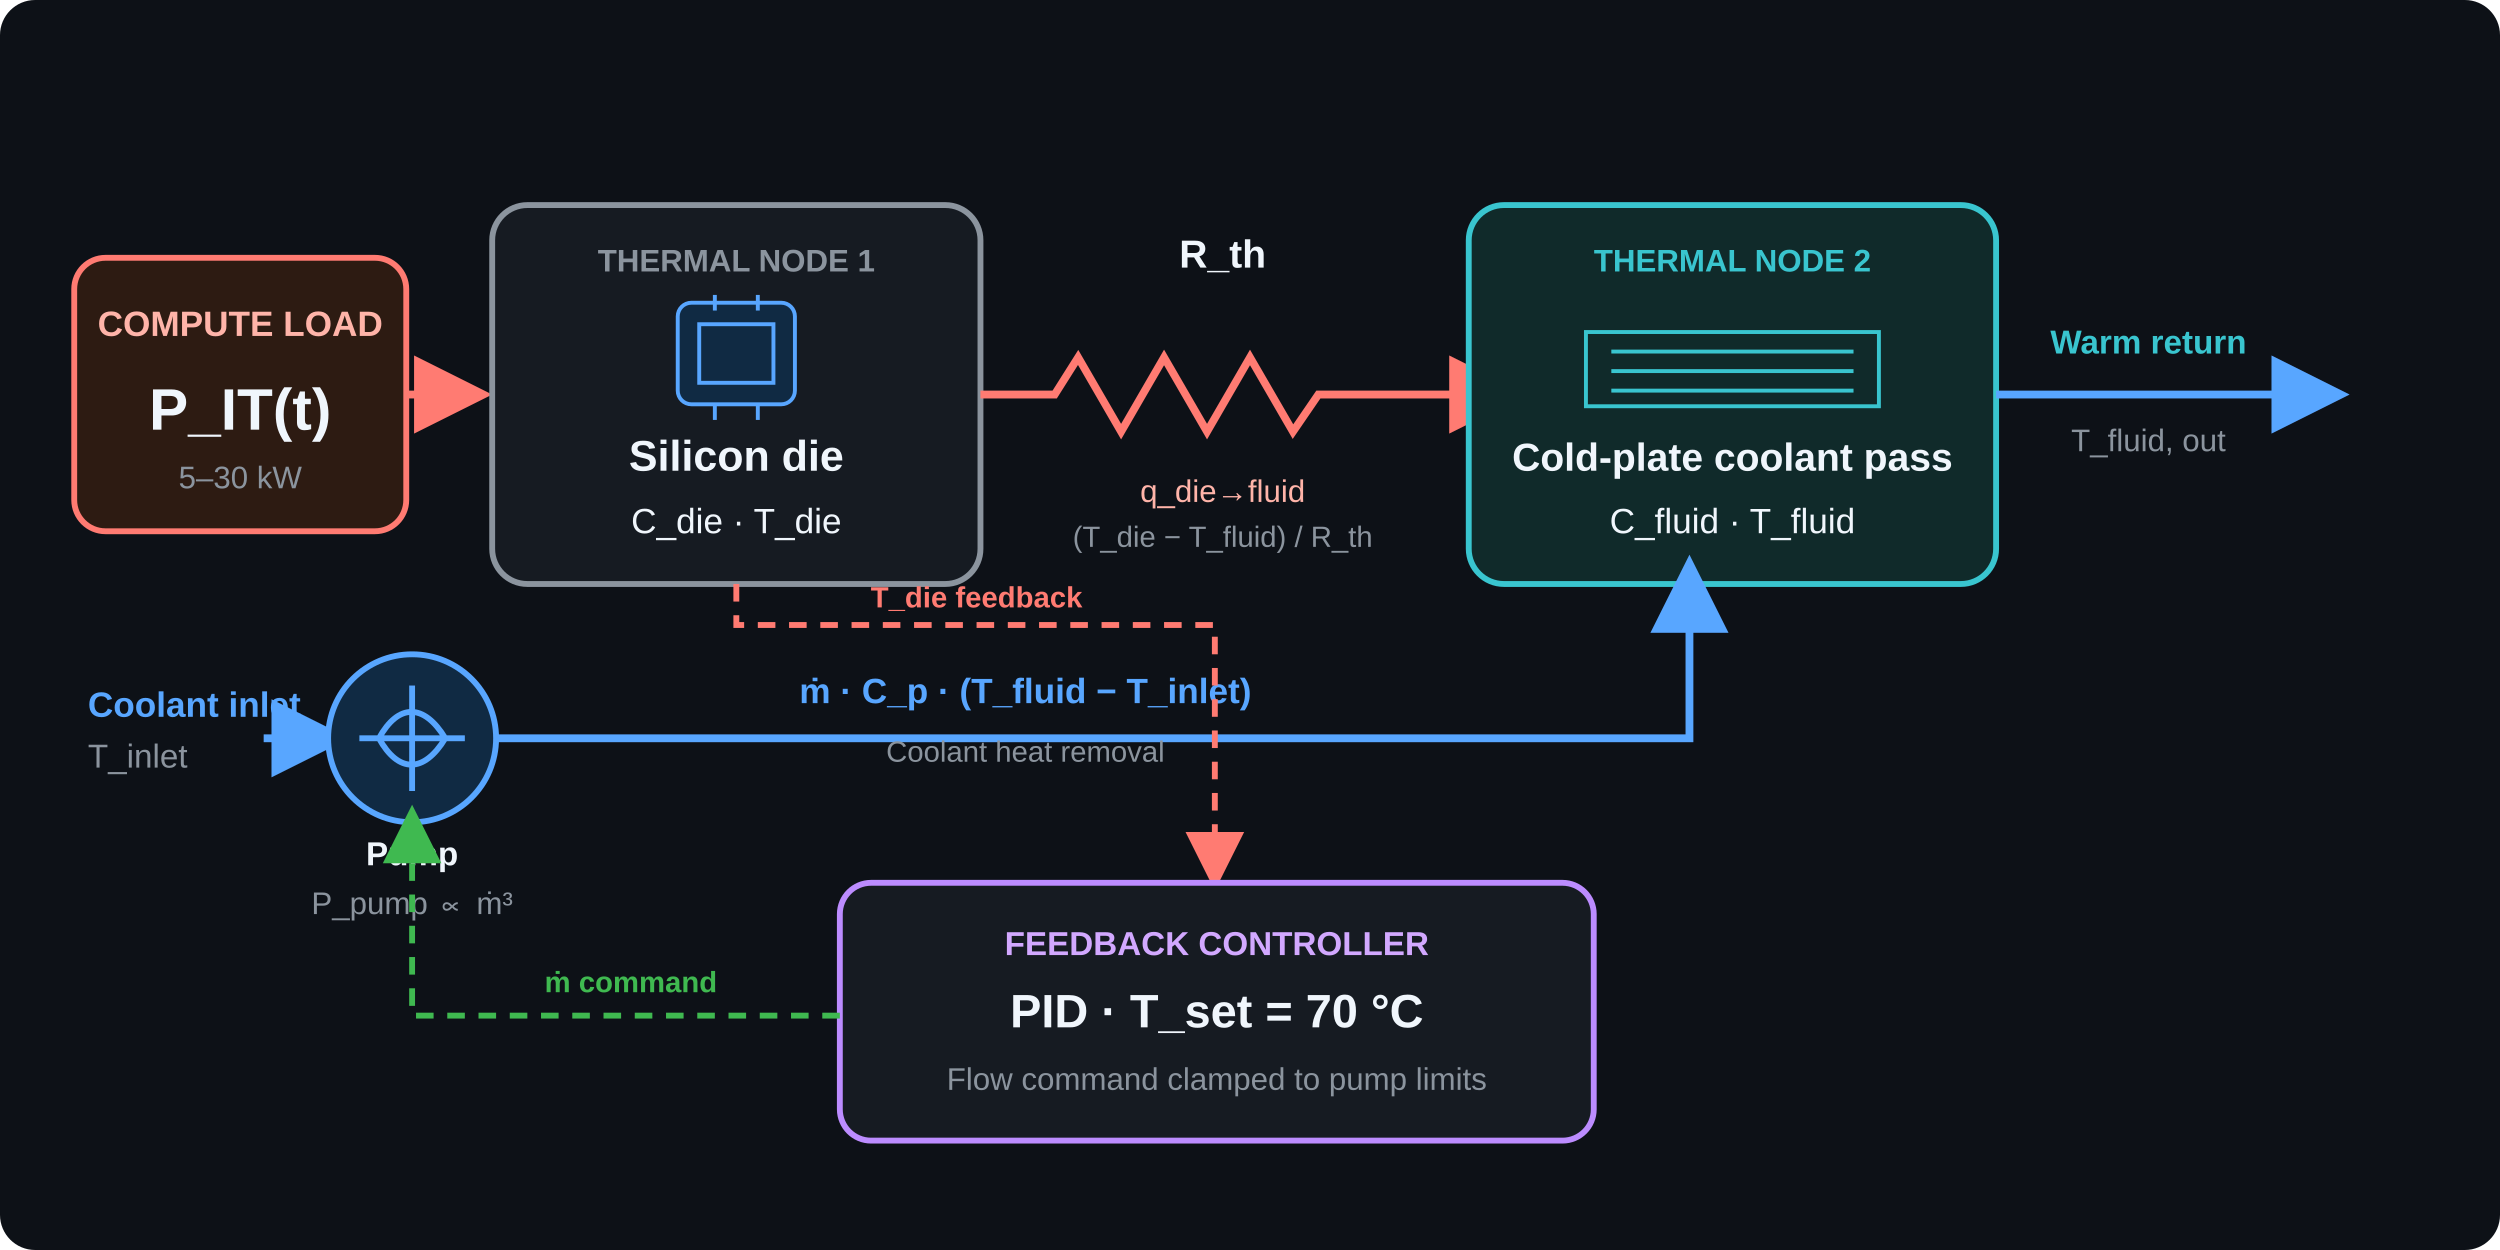
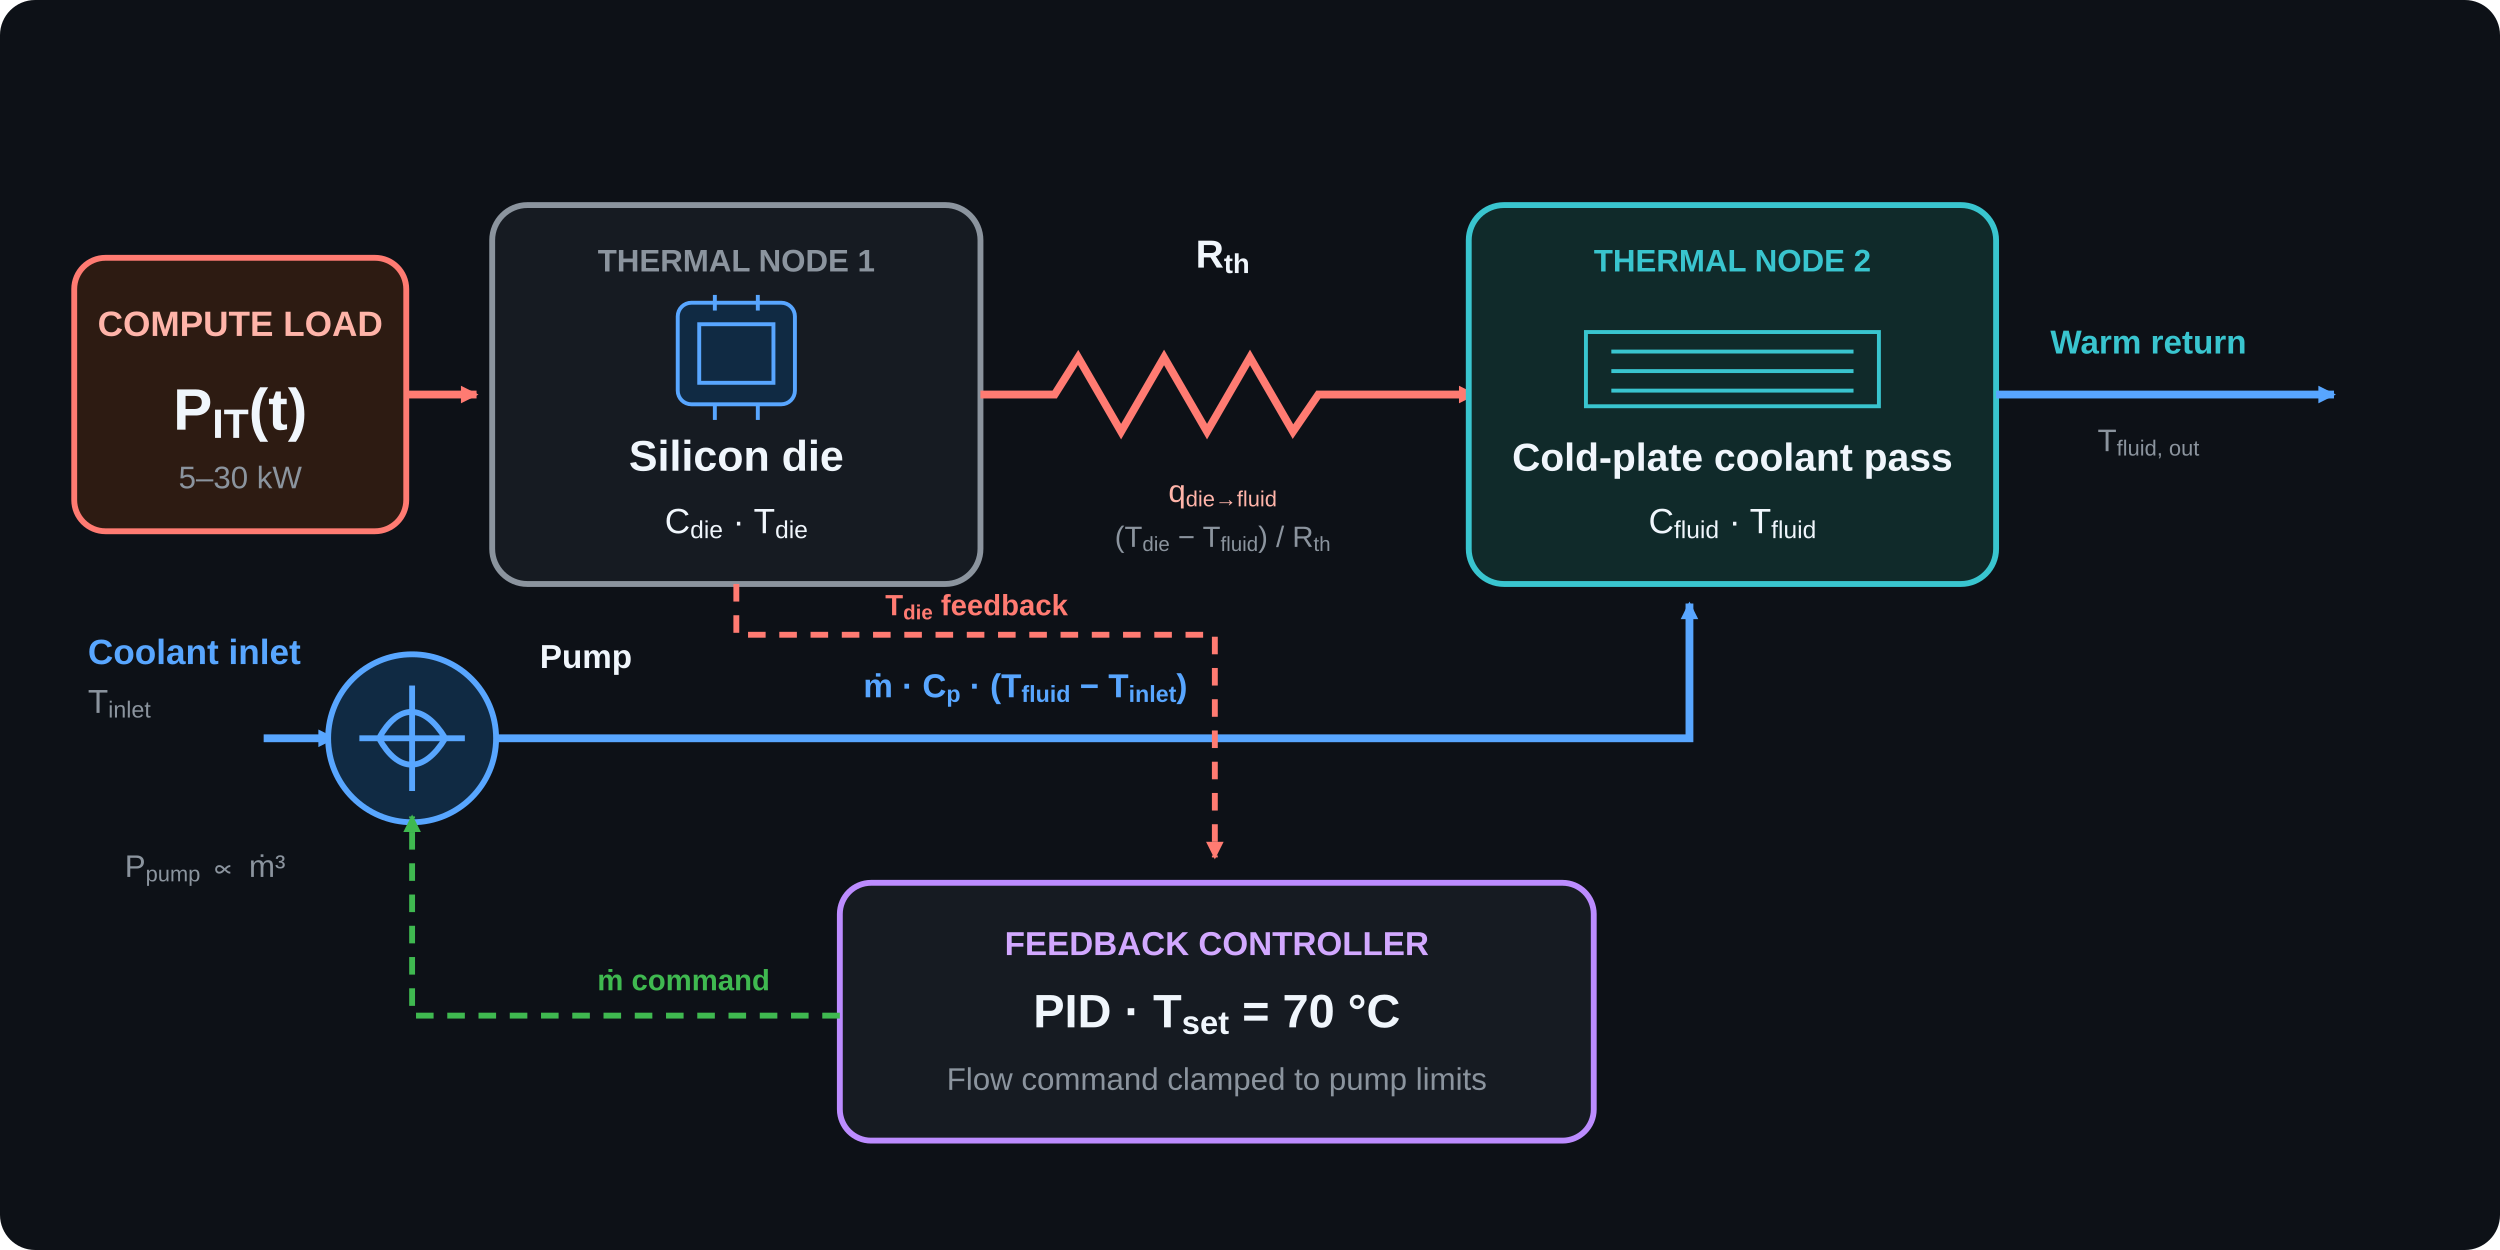
<svg xmlns="http://www.w3.org/2000/svg" viewBox="0 0 1280 640" role="img" aria-labelledby="title desc">
  <defs>
-     <marker id="arrow-heat" markerWidth="10" markerHeight="10" refX="8" refY="5" orient="auto">
-       <path d="M0 0L10 5L0 10Z" fill="#ff7b72" />
+     <marker id="arrow-heat" markerWidth="9" markerHeight="9" refX="8" refY="4.5" orient="auto" markerUnits="userSpaceOnUse">
+       <path d="M0 0L9 4.5L0 9Z" fill="#ff7b72" />
    </marker>
-     <marker id="arrow-flow" markerWidth="10" markerHeight="10" refX="8" refY="5" orient="auto">
-       <path d="M0 0L10 5L0 10Z" fill="#58a6ff" />
+     <marker id="arrow-flow" markerWidth="9" markerHeight="9" refX="8" refY="4.5" orient="auto" markerUnits="userSpaceOnUse">
+       <path d="M0 0L9 4.5L0 9Z" fill="#58a6ff" />
    </marker>
-     <marker id="arrow-feedback" markerWidth="10" markerHeight="10" refX="8" refY="5" orient="auto">
-       <path d="M0 0L10 5L0 10Z" fill="#ff7b72" />
+     <marker id="arrow-feedback" markerWidth="9" markerHeight="9" refX="8" refY="4.5" orient="auto" markerUnits="userSpaceOnUse">
+       <path d="M0 0L9 4.5L0 9Z" fill="#ff7b72" />
    </marker>
-     <marker id="arrow-command" markerWidth="10" markerHeight="10" refX="8" refY="5" orient="auto">
-       <path d="M0 0L10 5L0 10Z" fill="#3fb950" />
+     <marker id="arrow-command" markerWidth="9" markerHeight="9" refX="8" refY="4.5" orient="auto" markerUnits="userSpaceOnUse">
+       <path d="M0 0L9 4.5L0 9Z" fill="#3fb950" />
    </marker>
  </defs>
  <rect width="1280" height="640" rx="18" fill="#0d1117" />
  <g font-family="Arial, Helvetica, sans-serif" fill="#f0f6fc">
    <rect x="38" y="132" width="170" height="140" rx="16" fill="#2d1b12" stroke="#ff7b72" stroke-width="3" />
    <text x="123" y="172" text-anchor="middle" font-size="18" font-weight="700" fill="#ffb4a9">COMPUTE LOAD</text>
-     <text x="123" y="220" text-anchor="middle" font-size="30" font-weight="600">P_IT(t)</text>
+     <text x="123" y="220" text-anchor="middle" font-size="30" font-weight="600">P<tspan baseline-shift="sub" font-size="70%">IT</tspan>(t)</text>
    <text x="123" y="250" text-anchor="middle" font-size="16" fill="#8b949e">5–30 kW</text>
    <path d="M208 202H244" fill="none" stroke="#ff7b72" stroke-width="4" marker-end="url(#arrow-heat)" />
    <rect x="252" y="105" width="250" height="194" rx="18" fill="#161b22" stroke="#8b949e" stroke-width="3" />
    <text x="377" y="139" text-anchor="middle" font-size="16" font-weight="700" fill="#8b949e">THERMAL NODE 1</text>
    <rect x="347" y="155" width="60" height="52" rx="7" fill="#102a43" stroke="#58a6ff" stroke-width="2" />
    <path d="M358 166h38v30h-38zM366 159v-8M388 159v-8M366 215v-8M388 215v-8" fill="none" stroke="#58a6ff" stroke-width="2" />
    <text x="377" y="241" text-anchor="middle" font-size="22" font-weight="700">Silicon die</text>
-     <text x="377" y="273" text-anchor="middle" font-size="18">C_die · T_die</text>
-     <text x="626" y="137" text-anchor="middle" font-size="20" font-weight="700">R_th</text>
-     <path d="M502 202H540l12-19 22 38 22-38 22 38 22-38 22 38 13-19h99" fill="none" stroke="#ff7b72" stroke-width="4" marker-end="url(#arrow-heat)" />
-     <text x="626" y="257" text-anchor="middle" font-size="16" fill="#ffb4a9">q_die→fluid</text>
-     <text x="626" y="280" text-anchor="middle" font-size="15" fill="#8b949e">(T_die − T_fluid) / R_th</text>
+     <text x="377" y="273" text-anchor="middle" font-size="18">C<tspan baseline-shift="sub" font-size="70%">die</tspan> · T<tspan baseline-shift="sub" font-size="70%">die</tspan>
+     </text>
+     <text x="626" y="137" text-anchor="middle" font-size="20" font-weight="700">R<tspan baseline-shift="sub" font-size="70%">th</tspan>
+     </text>
+     <path d="M502 202H540l12-19 22 38 22-38 22 38 22-38 22 38 13-19h80" fill="none" stroke="#ff7b72" stroke-width="4" marker-end="url(#arrow-heat)" />
+     <text x="626" y="257" text-anchor="middle" font-size="16" fill="#ffb4a9">q<tspan baseline-shift="sub" font-size="70%">die→fluid</tspan>
+     </text>
+     <text x="626" y="280" text-anchor="middle" font-size="15" fill="#8b949e">(T<tspan baseline-shift="sub" font-size="70%">die</tspan> − T<tspan baseline-shift="sub" font-size="70%">fluid</tspan>) / R<tspan baseline-shift="sub" font-size="70%">th</tspan>
+     </text>
    <rect x="752" y="105" width="270" height="194" rx="18" fill="#102a2a" stroke="#39c5cf" stroke-width="3" />
    <text x="887" y="139" text-anchor="middle" font-size="16" font-weight="700" fill="#39c5cf">THERMAL NODE 2</text>
    <path d="M812 170h150v38H812zM825 180h124M825 190h124M825 200h124" fill="none" stroke="#39c5cf" stroke-width="2" />
    <text x="887" y="241" text-anchor="middle" font-size="20" font-weight="700">Cold-plate coolant pass</text>
-     <text x="887" y="273" text-anchor="middle" font-size="18">C_fluid · T_fluid</text>
+     <text x="887" y="273" text-anchor="middle" font-size="18">C<tspan baseline-shift="sub" font-size="70%">fluid</tspan> · T<tspan baseline-shift="sub" font-size="70%">fluid</tspan>
+     </text>
    <path d="M1022 202H1195" fill="none" stroke="#58a6ff" stroke-width="4" marker-end="url(#arrow-flow)" />
    <text x="1100" y="181" text-anchor="middle" font-size="17" font-weight="700" fill="#39c5cf">Warm return</text>
-     <text x="1100" y="231" text-anchor="middle" font-size="16" fill="#8b949e">T_fluid, out</text>
-     <text x="45" y="367" font-size="18" font-weight="700" fill="#58a6ff">Coolant inlet</text>
-     <text x="45" y="393" font-size="17" fill="#8b949e">T_inlet</text>
+     <text x="1100" y="231" text-anchor="middle" font-size="16" fill="#8b949e">T<tspan baseline-shift="sub" font-size="70%">fluid, out</tspan>
+     </text>
+     <text x="45" y="340" font-size="18" font-weight="700" fill="#58a6ff">Coolant inlet</text>
+     <text x="45" y="365" font-size="17" fill="#8b949e">T<tspan baseline-shift="sub" font-size="70%">inlet</tspan>
+     </text>
    <path d="M135 378H171" fill="none" stroke="#58a6ff" stroke-width="4" marker-end="url(#arrow-flow)" />
    <circle cx="211" cy="378" r="43" fill="#102a43" stroke="#58a6ff" stroke-width="3" />
    <path d="M194 378c10-18 23-18 34 0-11 18-24 18-34 0zm17-27v54m-27-27h54" fill="none" stroke="#58a6ff" stroke-width="3" />
-     <text x="211" y="443" text-anchor="middle" font-size="17" font-weight="700">Pump</text>
-     <text x="211" y="468" text-anchor="middle" font-size="16" fill="#8b949e">P_pump ∝ ṁ³</text>
-     <path d="M254 378H865V292" fill="none" stroke="#58a6ff" stroke-width="4" marker-end="url(#arrow-flow)" />
-     <text x="525" y="360" text-anchor="middle" font-size="18" font-weight="700" fill="#58a6ff">ṁ · C_p · (T_fluid − T_inlet)</text>
-     <text x="525" y="390" text-anchor="middle" font-size="15" fill="#8b949e">Coolant heat removal</text>
-     <path d="M377 299V320H622V450" fill="none" stroke="#ff7b72" stroke-width="3" stroke-dasharray="9 7" marker-end="url(#arrow-feedback)" />
-     <text x="500" y="311" text-anchor="middle" font-size="15" font-weight="700" fill="#ff7b72">T_die feedback</text>
+     <text x="300" y="342" text-anchor="middle" font-size="17" font-weight="700">Pump</text>
+     <text x="105" y="449" text-anchor="middle" font-size="16" fill="#8b949e">P<tspan baseline-shift="sub" font-size="70%">pump</tspan> ∝ ṁ³</text>
+     <path d="M254 378H865V309" fill="none" stroke="#58a6ff" stroke-width="4" marker-end="url(#arrow-flow)" />
+     <text x="525" y="357" text-anchor="middle" font-size="17" font-weight="700" fill="#58a6ff">ṁ · C<tspan baseline-shift="sub" font-size="70%">p</tspan> · (T<tspan baseline-shift="sub" font-size="70%">fluid</tspan> − T<tspan baseline-shift="sub" font-size="70%">inlet</tspan>)</text>
+     <path d="M377 299V325H622V439" fill="none" stroke="#ff7b72" stroke-width="3" stroke-dasharray="9 7" marker-end="url(#arrow-feedback)" />
+     <text x="500" y="315" text-anchor="middle" font-size="15" font-weight="700" fill="#ff7b72">T<tspan baseline-shift="sub" font-size="70%">die</tspan> feedback</text>
    <rect x="430" y="452" width="386" height="132" rx="16" fill="#161b22" stroke="#bc8cff" stroke-width="3" />
    <text x="623" y="489" text-anchor="middle" font-size="17" font-weight="700" fill="#d2a8ff">FEEDBACK CONTROLLER</text>
-     <text x="623" y="526" text-anchor="middle" font-size="24" font-weight="700">PID · T_set = 70 °C</text>
+     <text x="623" y="526" text-anchor="middle" font-size="24" font-weight="700">PID · T<tspan baseline-shift="sub" font-size="70%">set</tspan> = 70 °C</text>
    <text x="623" y="558" text-anchor="middle" font-size="16" fill="#8b949e">Flow command clamped to pump limits</text>
    <path d="M430 520H211V418" fill="none" stroke="#3fb950" stroke-width="3" stroke-dasharray="9 7" marker-end="url(#arrow-command)" />
-     <text x="323" y="508" text-anchor="middle" font-size="15" font-weight="700" fill="#3fb950">ṁ command</text>
+     <text x="350" y="507" text-anchor="middle" font-size="15" font-weight="700" fill="#3fb950">ṁ command</text>
  </g>
</svg>
